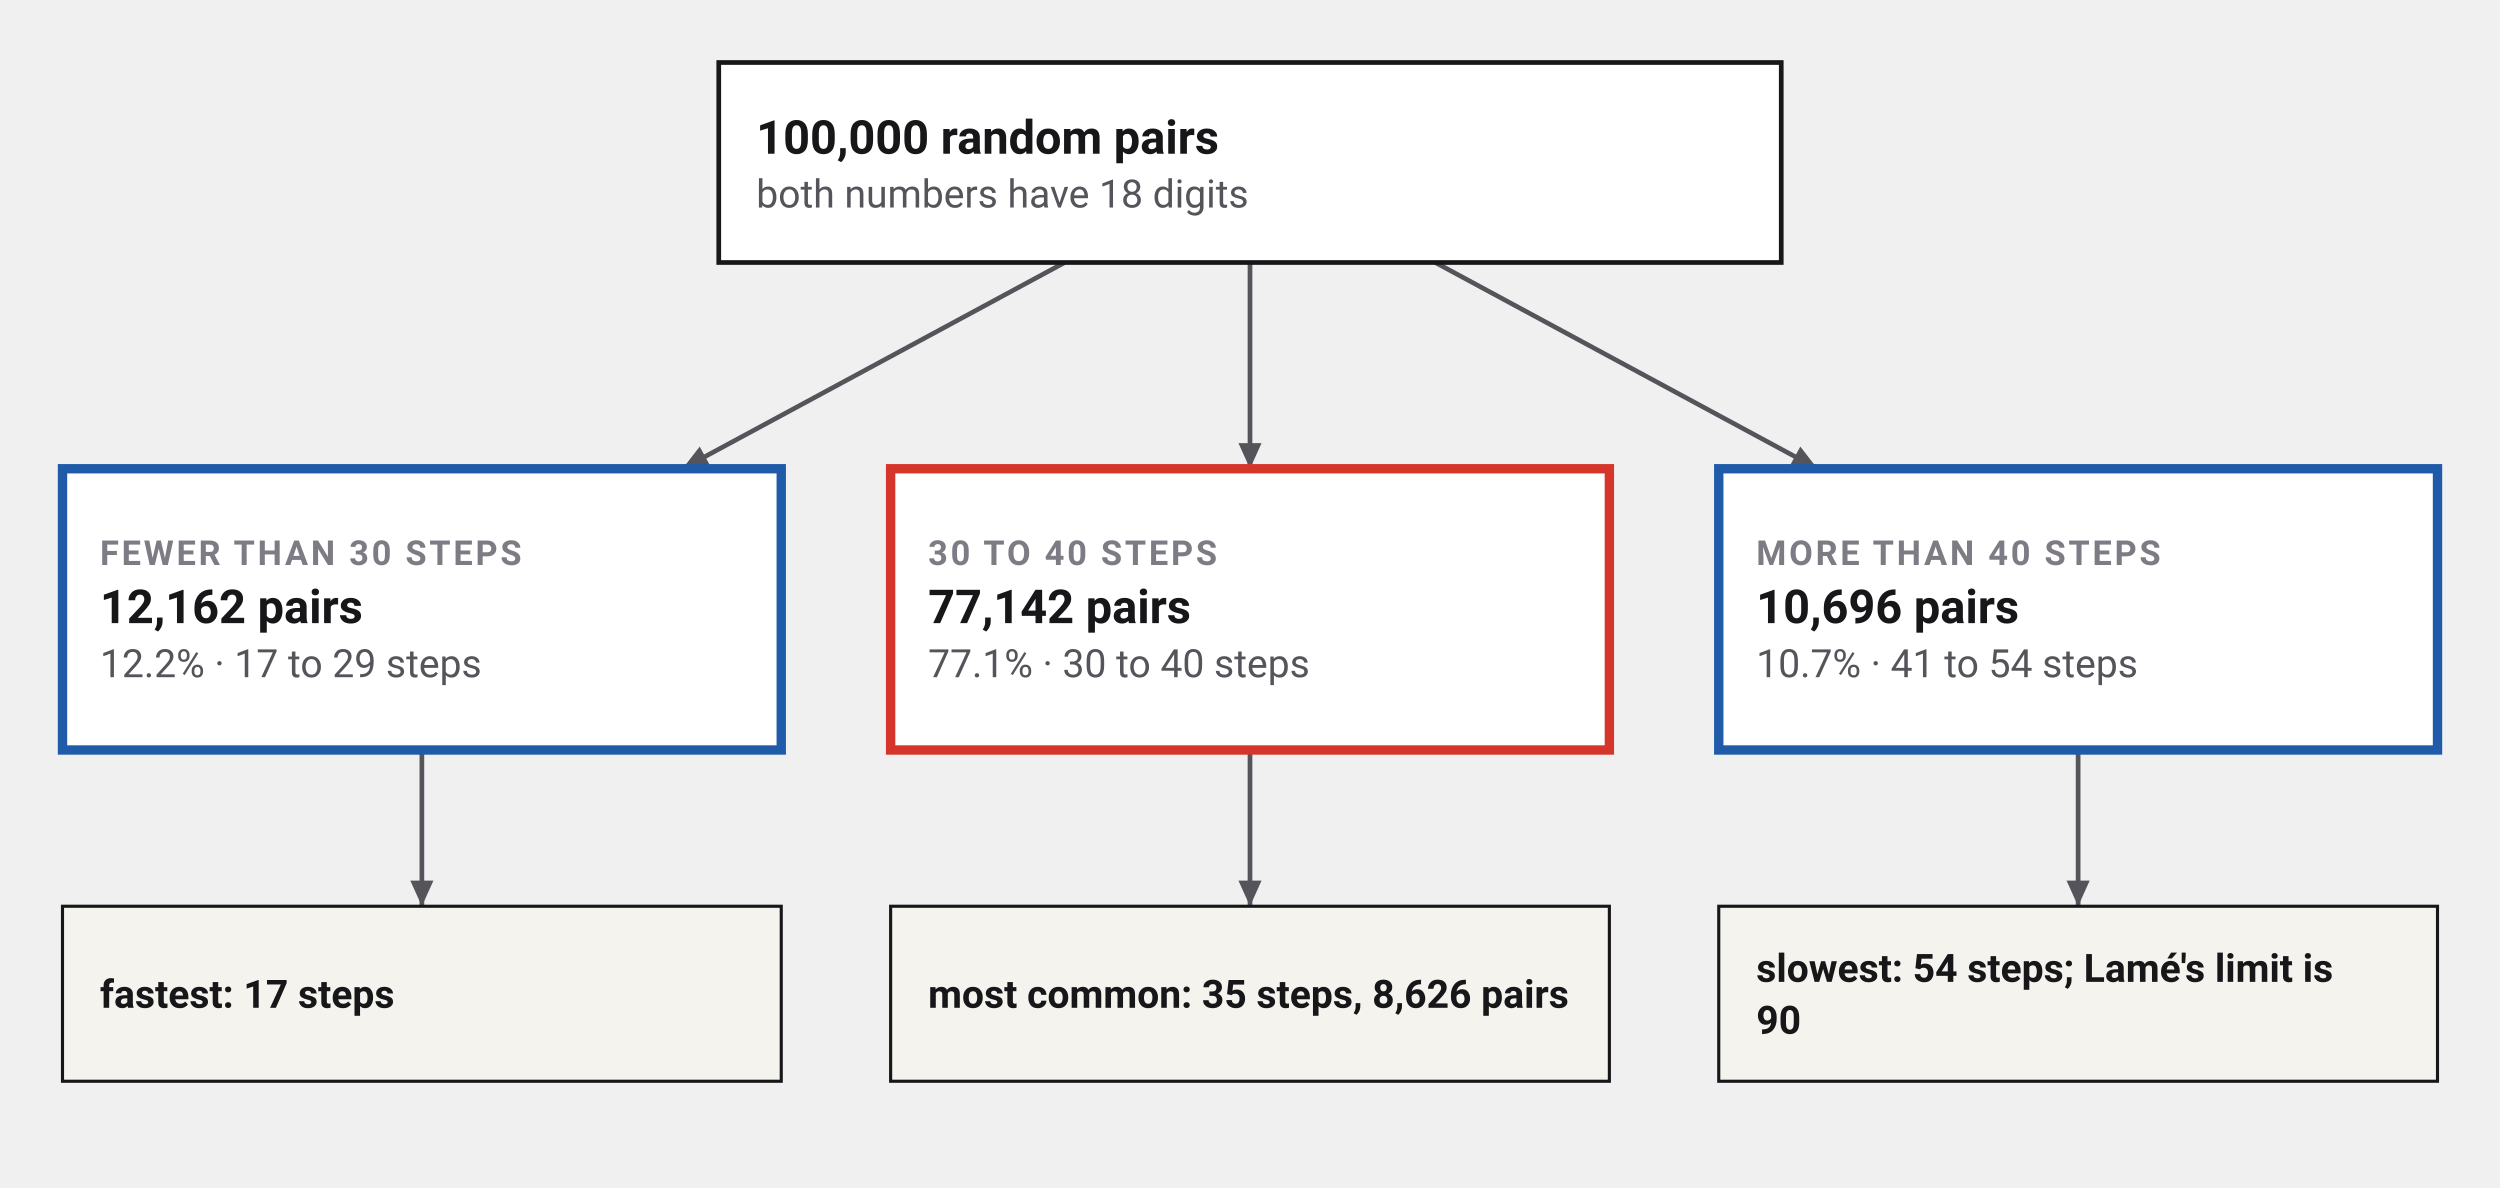
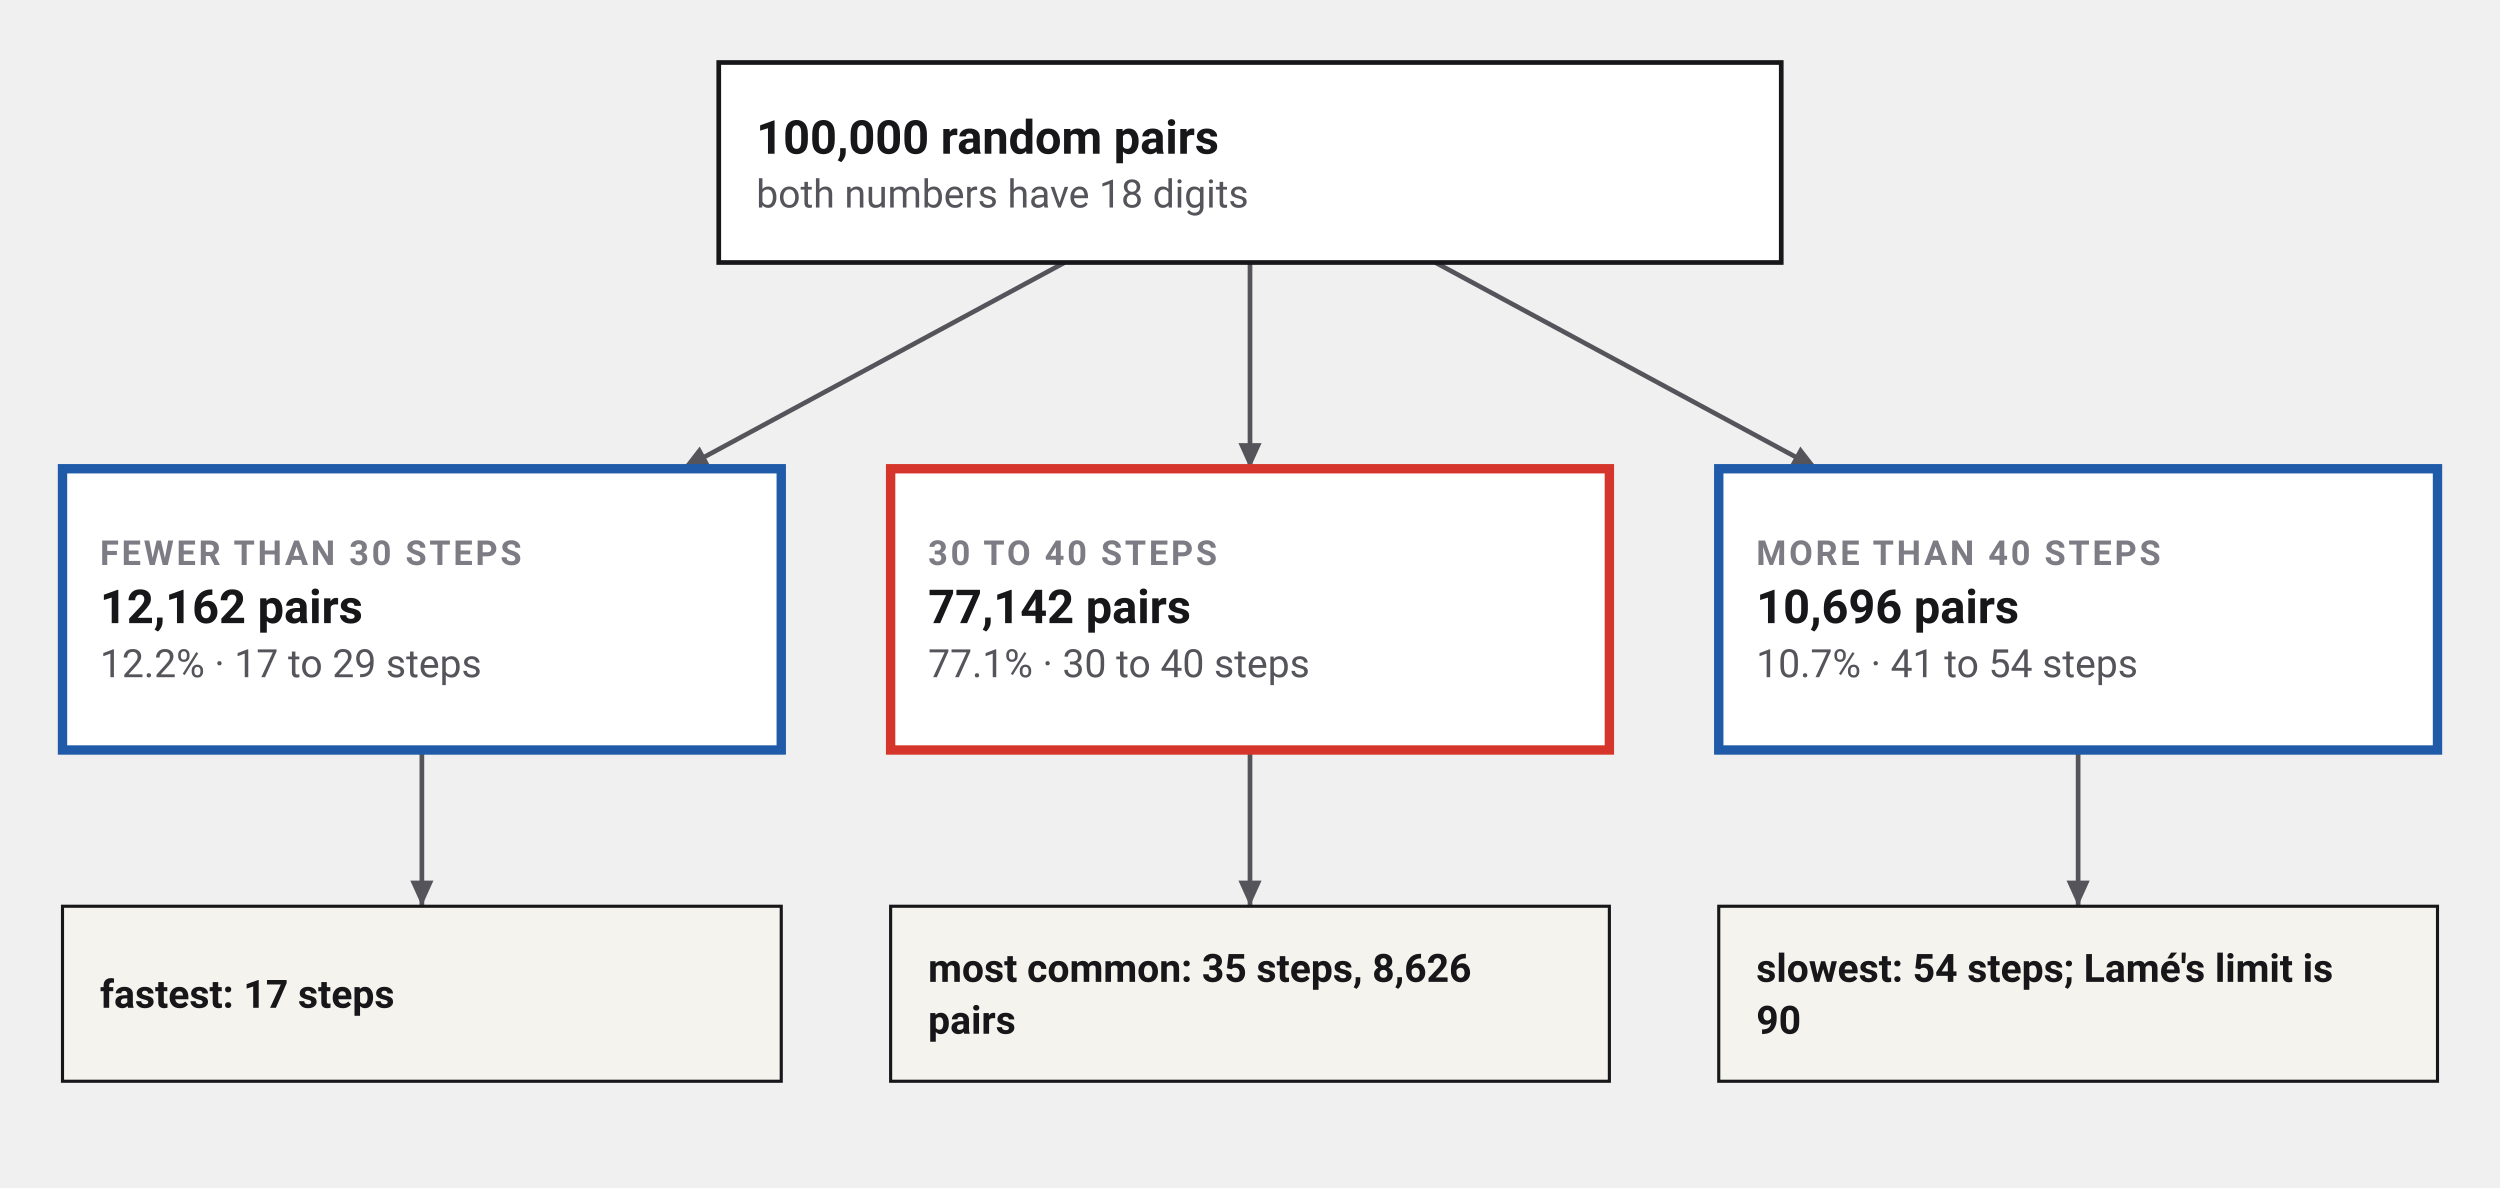
<svg xmlns="http://www.w3.org/2000/svg" viewBox="0 0 800 380" width="800" height="380" role="img" aria-label="100,000 random 18-digit pairs: most need 30 to 40 division steps; the slowest needed 54, far below Lamé's limit of 90" style="font-family:system-ui,-apple-system,'Segoe UI',Roboto,Arial,sans-serif">
  <line x1="340.7" y1="84.0" x2="218.4" y2="150.0" style="stroke:#55545a;stroke-width:1.5" />
  <polygon points="218.4,150.0 223.9,142.9 227.4,149.3" style="fill:#55545a" />
  <line x1="400.0" y1="84.0" x2="400.0" y2="150.0" style="stroke:#55545a;stroke-width:1.5" />
  <polygon points="400.0,150.0 396.3,141.8 403.7,141.8" style="fill:#55545a" />
  <line x1="459.3" y1="84.0" x2="581.6" y2="150.0" style="stroke:#55545a;stroke-width:1.5" />
  <polygon points="581.6,150.0 572.6,149.3 576.1,142.9" style="fill:#55545a" />
  <line x1="135.0" y1="240.0" x2="135.0" y2="290.0" style="stroke:#55545a;stroke-width:1.5" />
  <polygon points="135.0,290.0 131.3,281.8 138.7,281.8" style="fill:#55545a" />
  <line x1="400.0" y1="240.0" x2="400.0" y2="290.0" style="stroke:#55545a;stroke-width:1.5" />
  <polygon points="400.0,290.0 396.3,281.8 403.7,281.8" style="fill:#55545a" />
  <line x1="665.0" y1="240.0" x2="665.0" y2="290.0" style="stroke:#55545a;stroke-width:1.5" />
  <polygon points="665.0,290.0 661.3,281.8 668.7,281.8" style="fill:#55545a" />
  <rect x="230" y="20" width="340" height="64" style="fill:#ffffff;stroke:#17171a;stroke-width:1.5" />
  <text x="242.0" y="49.2" text-anchor="start" style="fill:#17171a;font-size:15px;font-weight:700">100,000 random pairs</text>
  <text x="242.0" y="66.4" text-anchor="start" style="fill:#55545a;font-size:12.5px;font-weight:400">both numbers have 18 digits</text>
  <rect x="20" y="150" width="230" height="90" style="fill:#ffffff;stroke:#1f5ba8;stroke-width:3" />
  <text x="32.0" y="180.8" text-anchor="start" style="fill:#7d7c84;font-size:11px;font-weight:700;letter-spacing:.08em">FEWER THAN 30 STEPS</text>
  <text x="32.0" y="199.4" text-anchor="start" style="fill:#17171a;font-size:15px;font-weight:700">12,162 pairs</text>
  <text x="32.0" y="216.7" text-anchor="start" style="fill:#55545a;font-size:12.5px;font-weight:400">12.2% · 17 to 29 steps</text>
  <rect x="285" y="150" width="230" height="90" style="fill:#ffffff;stroke:#d5352a;stroke-width:3" />
  <text x="297.0" y="180.8" text-anchor="start" style="fill:#7d7c84;font-size:11px;font-weight:700;letter-spacing:.08em">30 TO 40 STEPS</text>
  <text x="297.0" y="199.4" text-anchor="start" style="fill:#17171a;font-size:15px;font-weight:700">77,142 pairs</text>
  <text x="297.0" y="216.7" text-anchor="start" style="fill:#55545a;font-size:12.5px;font-weight:400">77.1% · 30 to 40 steps</text>
  <rect x="550" y="150" width="230" height="90" style="fill:#ffffff;stroke:#1f5ba8;stroke-width:3" />
  <text x="562.0" y="180.8" text-anchor="start" style="fill:#7d7c84;font-size:11px;font-weight:700;letter-spacing:.08em">MORE THAN 40 STEPS</text>
  <text x="562.0" y="199.4" text-anchor="start" style="fill:#17171a;font-size:15px;font-weight:700">10,696 pairs</text>
  <text x="562.0" y="216.7" text-anchor="start" style="fill:#55545a;font-size:12.5px;font-weight:400">10.7% · 41 to 54 steps</text>
  <rect x="20" y="290" width="230" height="56" style="fill:#f4f3ee;stroke:#17171a;stroke-width:1" />
  <text x="32.0" y="322.5" text-anchor="start" style="fill:#17171a;font-size:12.5px;font-weight:600">fastest: 17 steps</text>
  <rect x="285" y="290" width="230" height="56" style="fill:#f4f3ee;stroke:#17171a;stroke-width:1" />
-   <text x="297.0" y="322.5" text-anchor="start" style="fill:#17171a;font-size:12.5px;font-weight:600">most common: 35 steps, 8,626 pairs</text>
+   <text x="297.0" y="314.2" text-anchor="start" style="fill:#17171a;font-size:12.5px;font-weight:600">most common: 35 steps, 8,626</text>
+   <text x="297.0" y="330.8" text-anchor="start" style="fill:#17171a;font-size:12.5px;font-weight:600">pairs</text>
  <rect x="550" y="290" width="230" height="56" style="fill:#f4f3ee;stroke:#17171a;stroke-width:1" />
  <text x="562.0" y="314.2" text-anchor="start" style="fill:#17171a;font-size:12.5px;font-weight:600">slowest: 54 steps; Lamé's limit is</text>
  <text x="562.0" y="330.8" text-anchor="start" style="fill:#17171a;font-size:12.5px;font-weight:600">90</text>
</svg>
